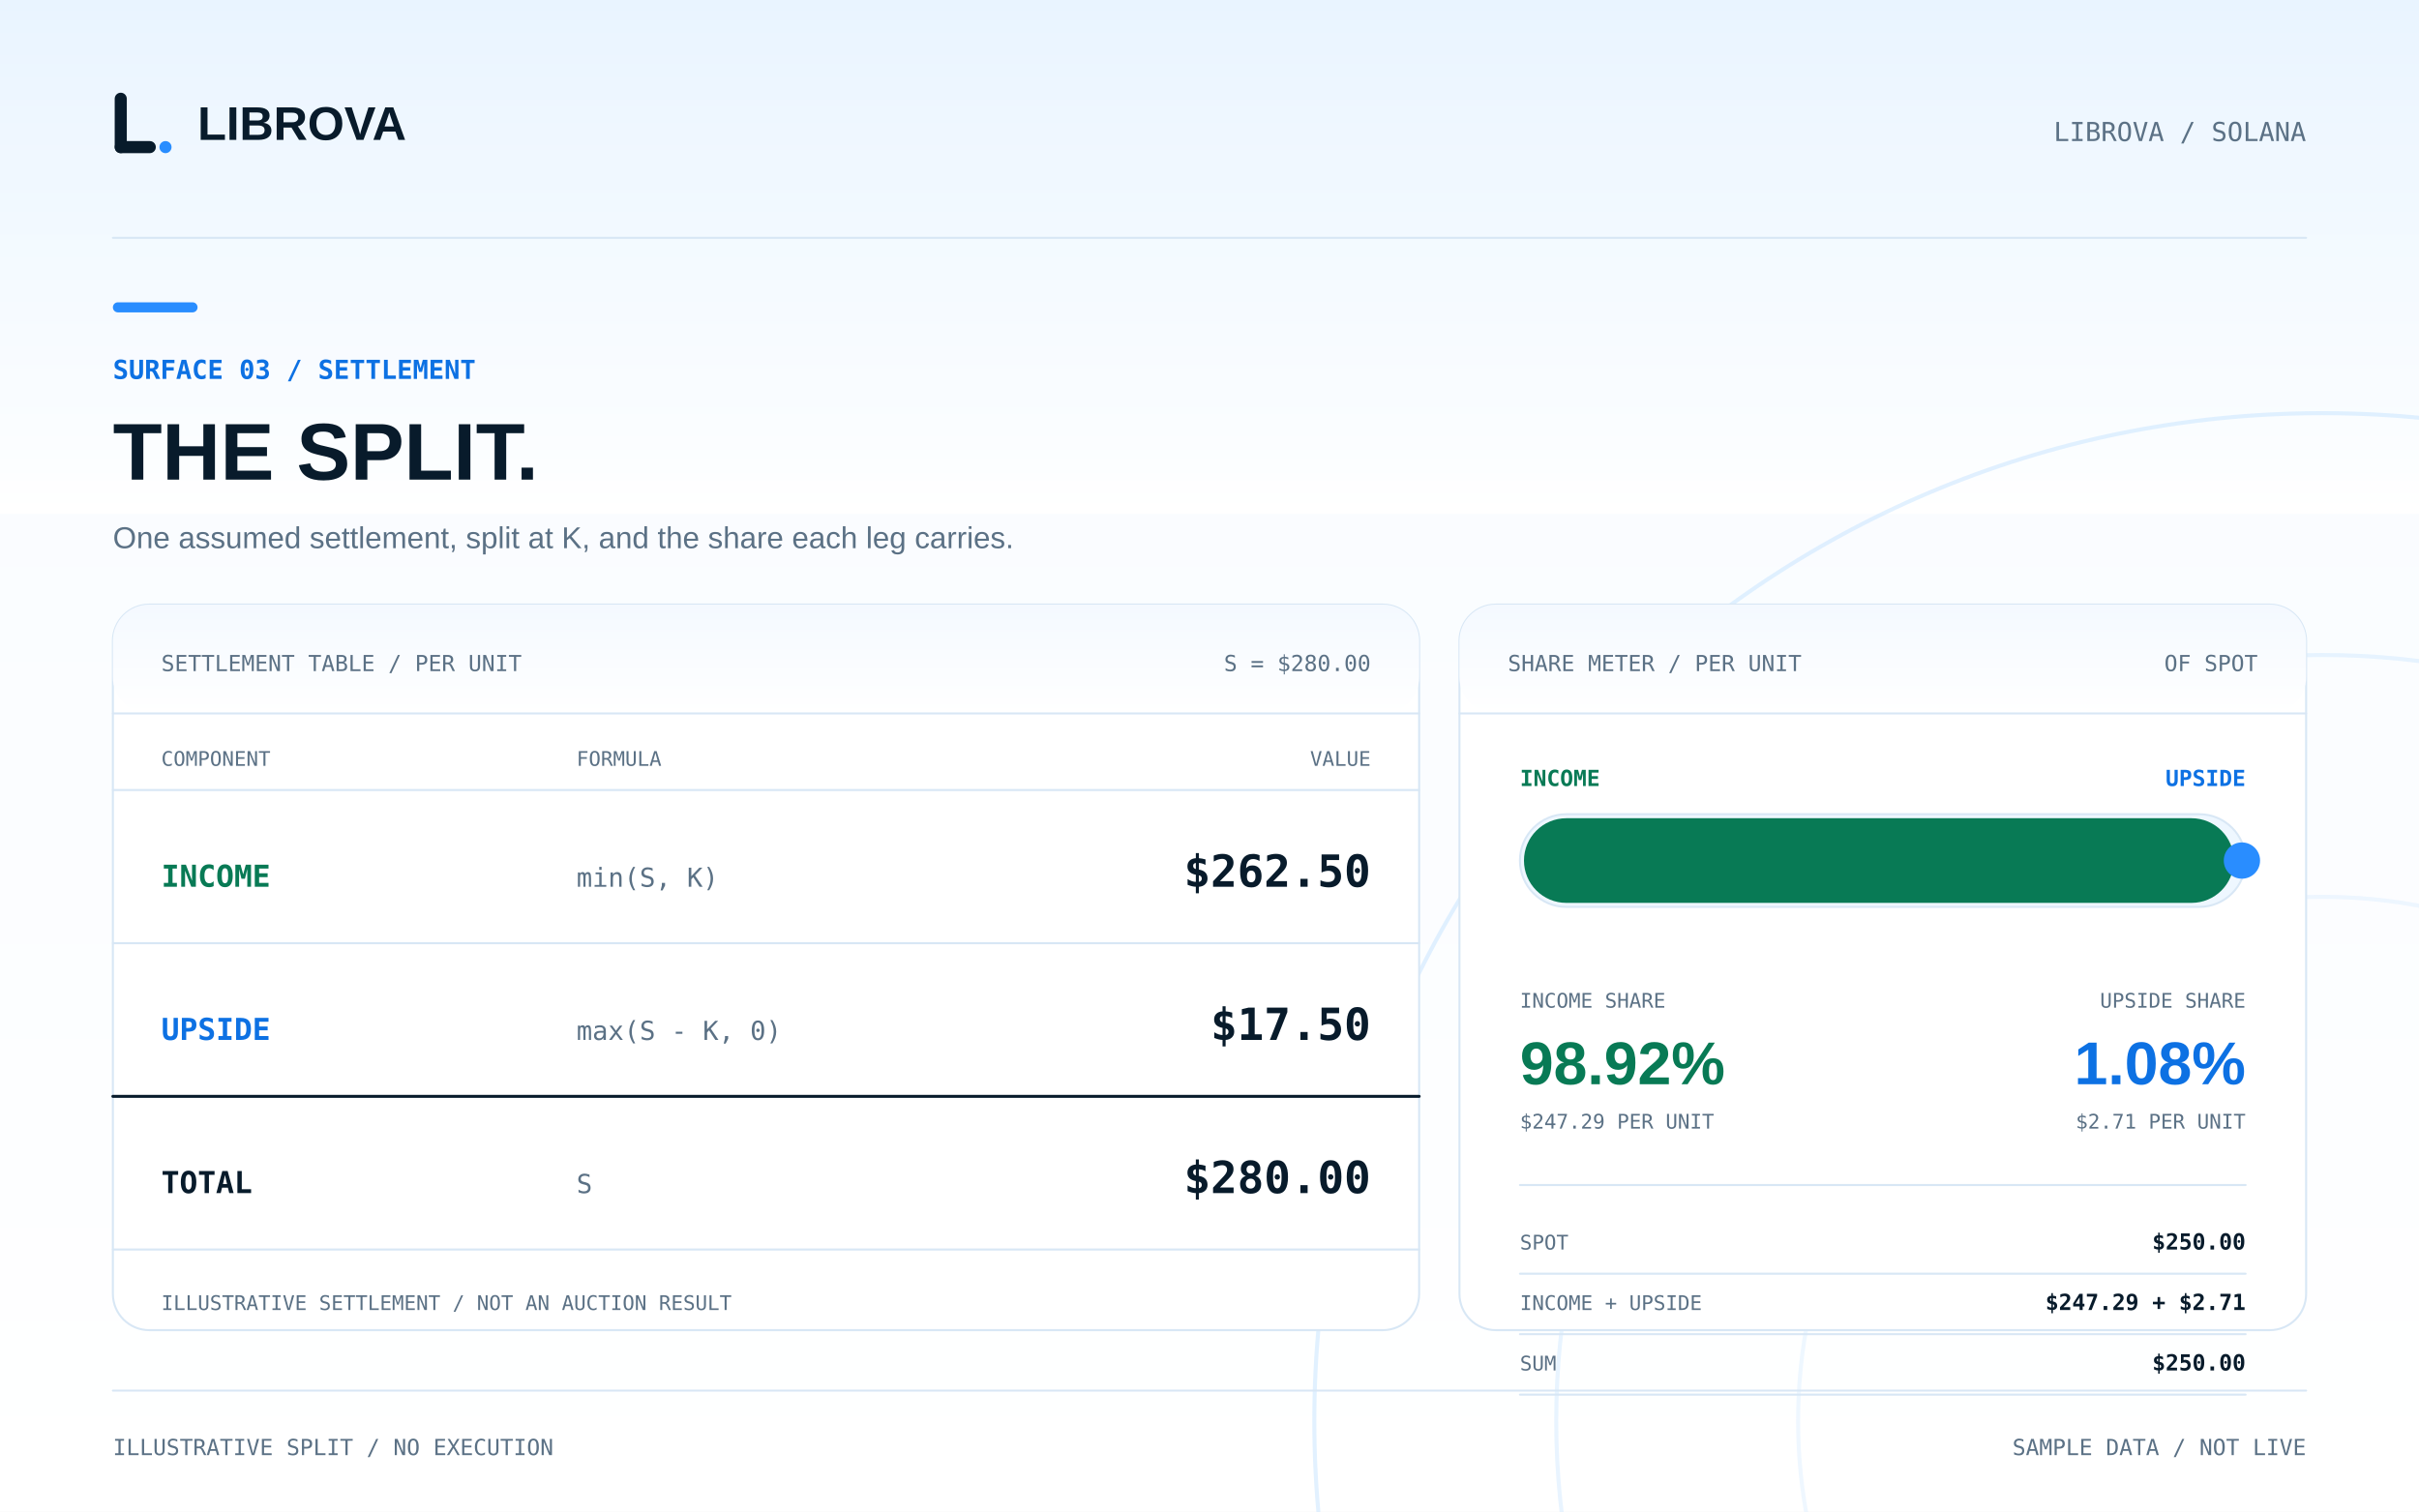
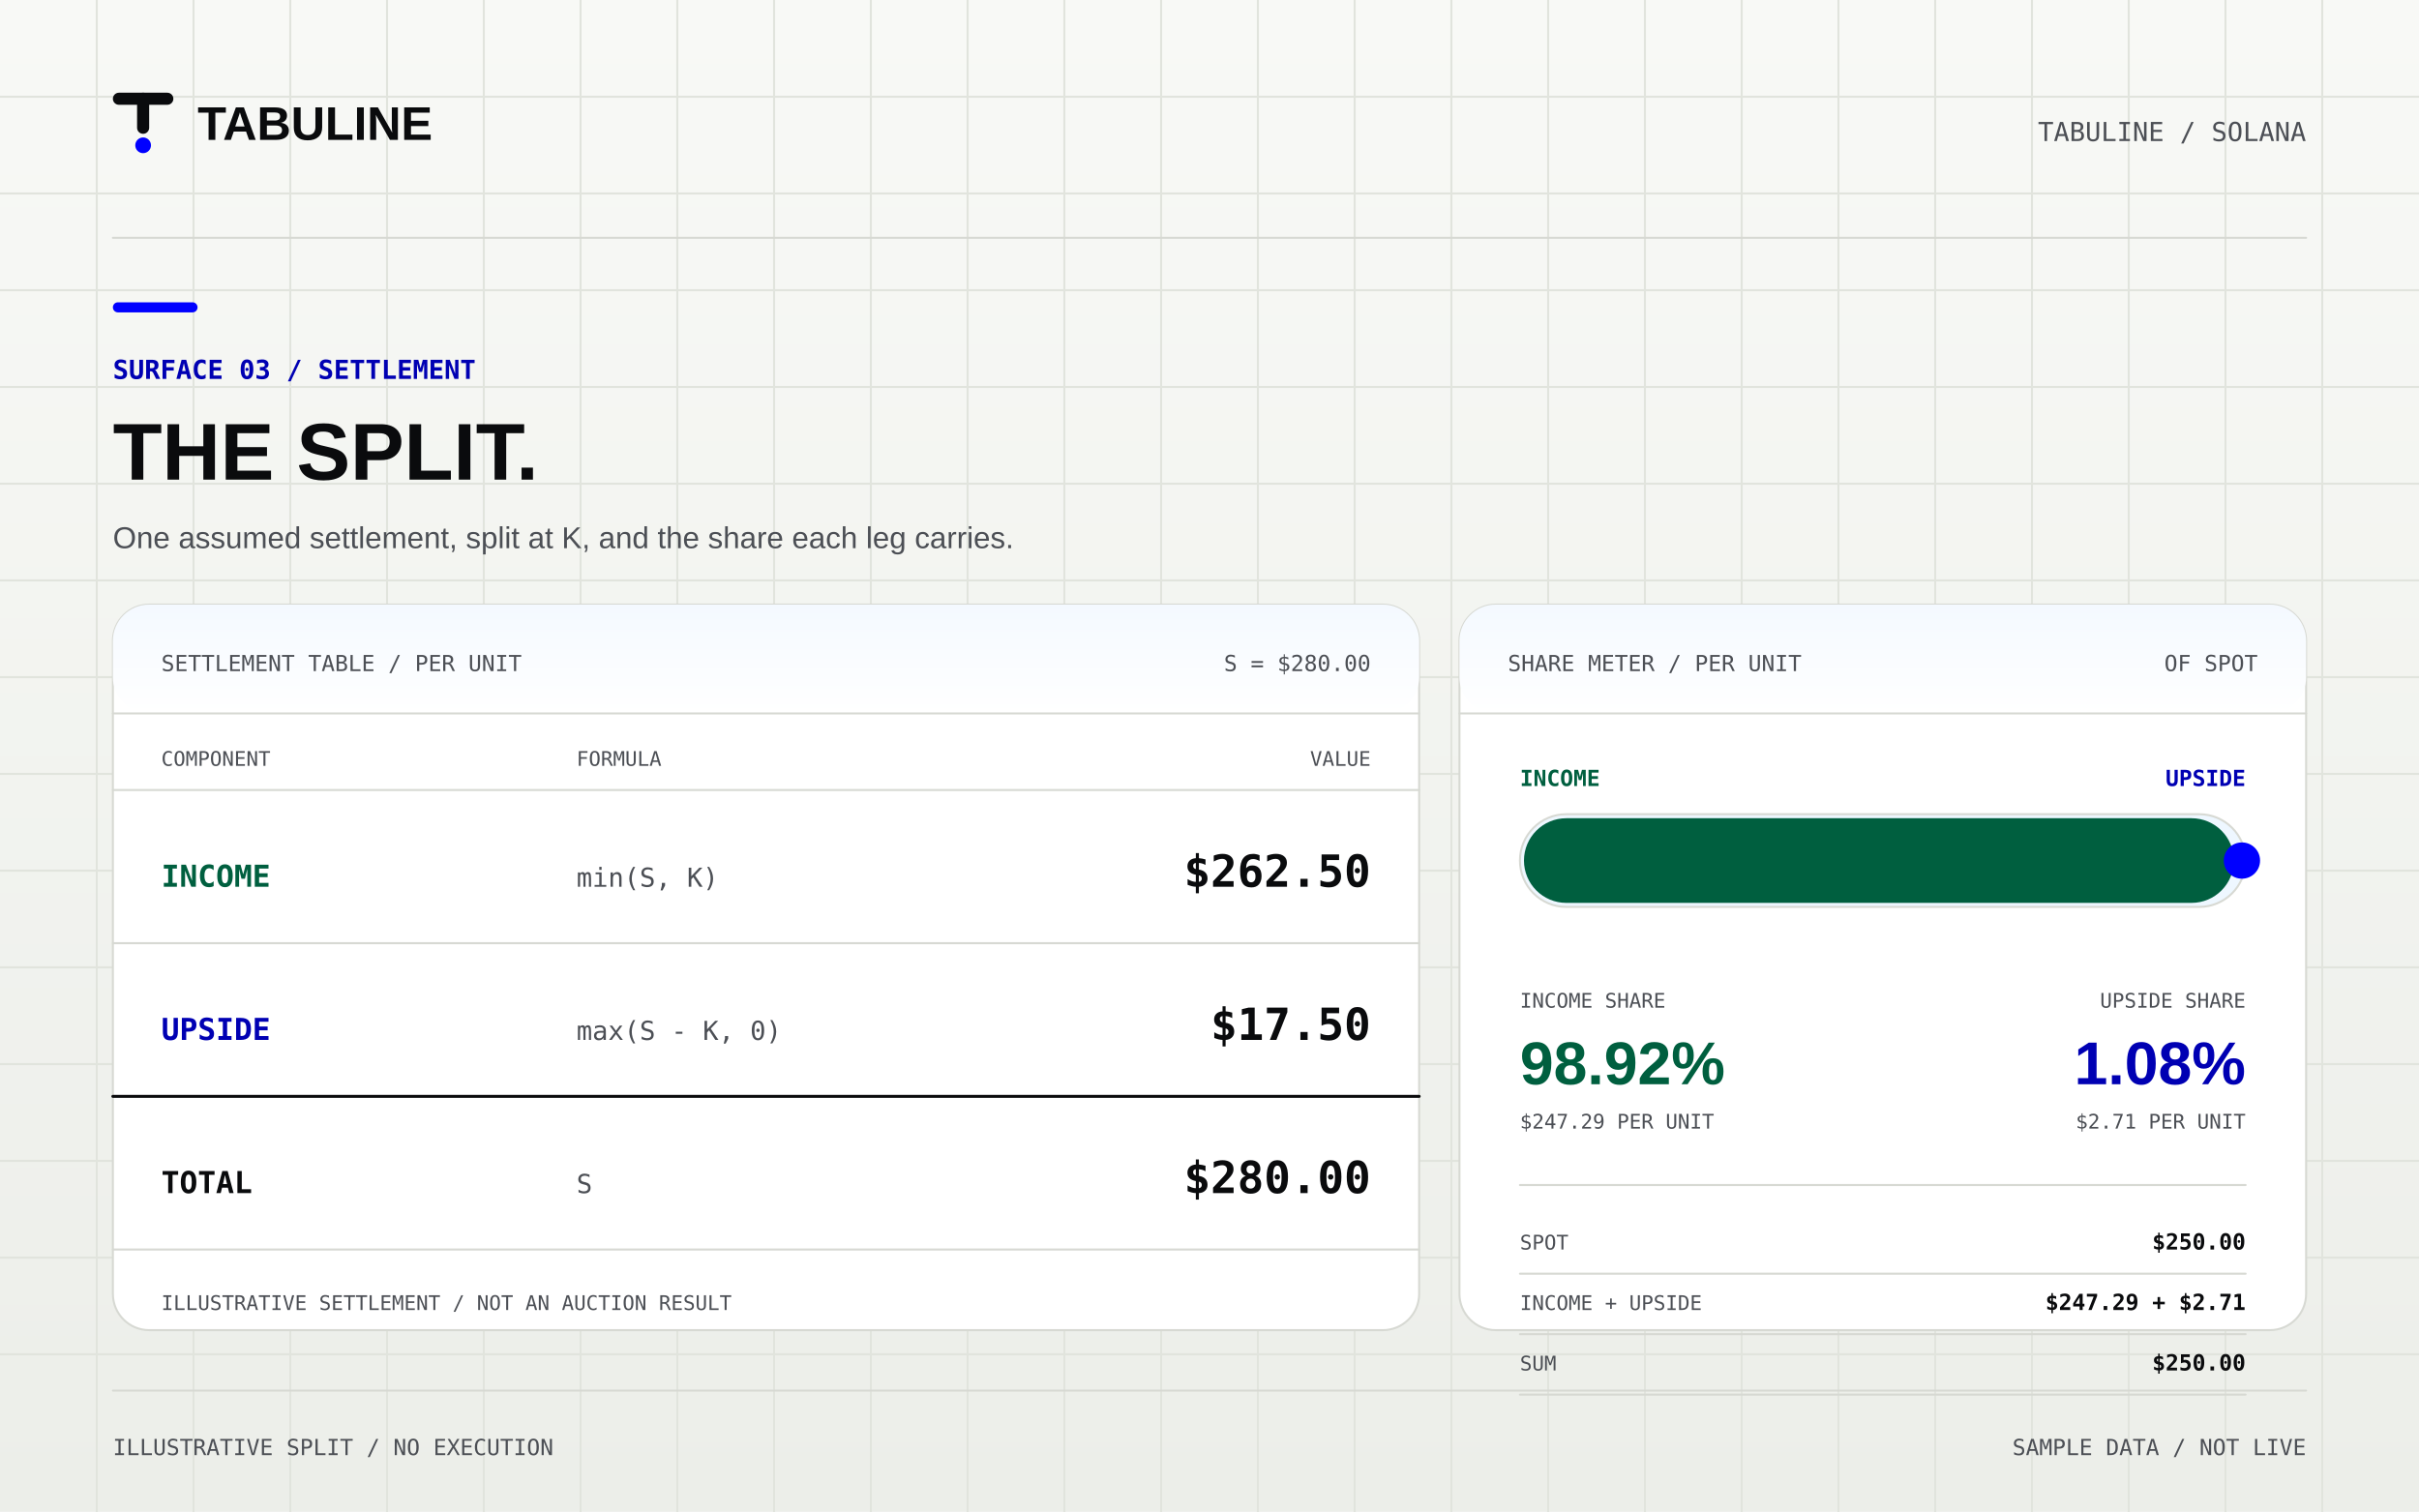
<svg xmlns="http://www.w3.org/2000/svg" width="1200" height="750" viewBox="0 0 1200 750" role="img" aria-labelledby="t d">
  <defs>
    <linearGradient id="d1" x1="0" y1="0" x2="0" y2="1">
-       <stop offset="0" stop-color="#f7fbff" />
-       <stop offset="1" stop-color="#ffffff" />
+       <stop offset="0" stop-color="#f8f9f6" />
+       <stop offset="1" stop-color="#eceee9" />
    </linearGradient>
    <linearGradient id="d2" x1="0" y1="0" x2="0" y2="1">
-       <stop offset="0" stop-color="#e8f3ff" />
+       <stop offset="0" stop-color="#f4f9ff" />
      <stop offset="1" stop-color="#ffffff" />
    </linearGradient>
    <linearGradient id="d3" x1="0" y1="0" x2="0" y2="1">
      <stop offset="0" stop-color="#f4f9ff" />
      <stop offset="1" stop-color="#ffffff" />
    </linearGradient>
-     <linearGradient id="d4" x1="0" y1="0" x2="0" y2="1">
-       <stop offset="0" stop-color="#f4f9ff" />
-       <stop offset="1" stop-color="#ffffff" />
-     </linearGradient>
  </defs>
-   <rect width="1200" height="750" fill="#ffffff" />
+   <rect width="1200" height="750" fill="#f4f5f2" />
  <rect x="0.00" y="0.00" width="1200.00" height="750.00" rx="0.00" fill="url(#d1)" />
-   <rect x="0.00" y="0.00" width="1200.00" height="255.00" rx="0.00" fill="url(#d2)" opacity="0.9" />
-   <circle cx="1152.00" cy="705.00" r="500.00" fill="none" stroke="#bfe0ff" stroke-width="2" opacity="0.45" />
-   <circle cx="1152.00" cy="705.00" r="380.00" fill="none" stroke="#bfe0ff" stroke-width="2" opacity="0.35" />
-   <circle cx="1152.00" cy="705.00" r="260.00" fill="none" stroke="#bfe0ff" stroke-width="2" opacity="0.25" />
-   <rect x="56.90" y="46.00" width="6.00" height="30.00" rx="3.00" fill="#081b2b" stroke="none" />
-   <rect x="56.90" y="70.00" width="20.40" height="6.00" rx="3.00" fill="#081b2b" stroke="none" />
-   <circle cx="82.10" cy="73.00" r="3.00" fill="#298dff" />
-   <text x="98.00" y="69.40" fill="#081b2b" font-family="'Segoe UI','Helvetica Neue',Arial,sans-serif" font-size="23.4" font-weight="700" text-anchor="start">LIBROVA</text>
-   <text x="1144.00" y="70.00" fill="#5b7185" font-family="Consolas,'Cascadia Mono',monospace" font-size="13" font-weight="400" text-anchor="end">LIBROVA / SOLANA</text>
-   <polyline points="56.00,118.00 1144.00,118.00" fill="none" stroke="#d8e7f5" stroke-width="1" stroke-linecap="round" />
-   <rect x="56.00" y="150.00" width="42.00" height="5.00" rx="2.50" fill="#298dff" stroke="none" />
-   <text x="56.00" y="188.00" fill="#0d71e3" font-family="Consolas,'Cascadia Mono',monospace" font-size="13" font-weight="700" text-anchor="start">SURFACE 03 / SETTLEMENT</text>
-   <text x="56.00" y="238.00" fill="#081b2b" font-family="'Segoe UI','Helvetica Neue',Arial,sans-serif" font-size="40" font-weight="700" text-anchor="start">THE SPLIT.</text>
-   <text x="56.00" y="272.00" fill="#5b7185" font-family="'Segoe UI','Helvetica Neue',Arial,sans-serif" font-size="15" font-weight="400" text-anchor="start">One assumed settlement, split at K, and the share each leg carries.</text>
-   <rect x="56.00" y="300.00" width="648.00" height="360.00" rx="18.00" fill="#ffffff" stroke="#d8e7f5" stroke-width="1" />
-   <rect x="56.00" y="300.00" width="648.00" height="54.00" rx="18.00" fill="url(#d3)" />
-   <polyline points="56.00,354.00 704.00,354.00" fill="none" stroke="#d8e7f5" stroke-width="1" stroke-linecap="round" />
-   <text x="80.00" y="333.00" fill="#5b7185" font-family="Consolas,'Cascadia Mono',monospace" font-size="11" font-weight="400" text-anchor="start">SETTLEMENT TABLE / PER UNIT</text>
-   <text x="680.00" y="333.00" fill="#5b7185" font-family="Consolas,'Cascadia Mono',monospace" font-size="11" font-weight="400" text-anchor="end">S = $280.00</text>
-   <polyline points="56.00,392.00 704.00,392.00" fill="none" stroke="#d8e7f5" stroke-width="1" stroke-linecap="round" />
-   <text x="80.00" y="380.00" fill="#5b7185" font-family="Consolas,'Cascadia Mono',monospace" font-size="10" font-weight="400" text-anchor="start">COMPONENT</text>
-   <text x="286.00" y="380.00" fill="#5b7185" font-family="Consolas,'Cascadia Mono',monospace" font-size="10" font-weight="400" text-anchor="start">FORMULA</text>
-   <text x="680.00" y="380.00" fill="#5b7185" font-family="Consolas,'Cascadia Mono',monospace" font-size="10" font-weight="400" text-anchor="end">VALUE</text>
-   <polyline points="56.00,468.00 704.00,468.00" fill="none" stroke="#d8e7f5" stroke-width="1" stroke-linecap="round" />
-   <text x="80.00" y="440.00" fill="#087a55" font-family="Consolas,'Cascadia Mono',monospace" font-size="15" font-weight="700" text-anchor="start">INCOME</text>
-   <text x="286.00" y="440.00" fill="#5b7185" font-family="Consolas,'Cascadia Mono',monospace" font-size="13" font-weight="400" text-anchor="start">min(S, K)</text>
-   <text x="680.00" y="440.00" fill="#081b2b" font-family="Consolas,'Cascadia Mono',monospace" font-size="22" font-weight="700" text-anchor="end">$262.50</text>
-   <polyline points="56.00,544.00 704.00,544.00" fill="none" stroke="#d8e7f5" stroke-width="1" stroke-linecap="round" />
-   <text x="80.00" y="516.00" fill="#0d71e3" font-family="Consolas,'Cascadia Mono',monospace" font-size="15" font-weight="700" text-anchor="start">UPSIDE</text>
-   <text x="286.00" y="516.00" fill="#5b7185" font-family="Consolas,'Cascadia Mono',monospace" font-size="13" font-weight="400" text-anchor="start">max(S - K, 0)</text>
-   <text x="680.00" y="516.00" fill="#081b2b" font-family="Consolas,'Cascadia Mono',monospace" font-size="22" font-weight="700" text-anchor="end">$17.50</text>
-   <polyline points="56.00,544.00 704.00,544.00" fill="none" stroke="#081b2b" stroke-width="1.5" stroke-linecap="round" />
-   <polyline points="56.00,620.00 704.00,620.00" fill="none" stroke="#d8e7f5" stroke-width="1" stroke-linecap="round" />
-   <text x="80.00" y="592.00" fill="#081b2b" font-family="Consolas,'Cascadia Mono',monospace" font-size="15" font-weight="700" text-anchor="start">TOTAL</text>
-   <text x="286.00" y="592.00" fill="#5b7185" font-family="Consolas,'Cascadia Mono',monospace" font-size="13" font-weight="400" text-anchor="start">S</text>
-   <text x="680.00" y="592.00" fill="#081b2b" font-family="Consolas,'Cascadia Mono',monospace" font-size="22" font-weight="700" text-anchor="end">$280.00</text>
-   <text x="80.00" y="650.00" fill="#5b7185" font-family="Consolas,'Cascadia Mono',monospace" font-size="10" font-weight="400" text-anchor="start">ILLUSTRATIVE SETTLEMENT / NOT AN AUCTION RESULT</text>
-   <rect x="724.00" y="300.00" width="420.00" height="360.00" rx="18.00" fill="#ffffff" stroke="#d8e7f5" stroke-width="1" />
-   <rect x="724.00" y="300.00" width="420.00" height="54.00" rx="18.00" fill="url(#d4)" />
-   <polyline points="724.00,354.00 1144.00,354.00" fill="none" stroke="#d8e7f5" stroke-width="1" stroke-linecap="round" />
-   <text x="748.00" y="333.00" fill="#5b7185" font-family="Consolas,'Cascadia Mono',monospace" font-size="11" font-weight="400" text-anchor="start">SHARE METER / PER UNIT</text>
-   <text x="1120.00" y="333.00" fill="#5b7185" font-family="Consolas,'Cascadia Mono',monospace" font-size="11" font-weight="400" text-anchor="end">OF SPOT</text>
-   <rect x="754.00" y="404.00" width="360.00" height="46.00" rx="23.00" fill="#eef7ff" stroke="#d8e7f5" stroke-width="1" />
-   <rect x="756.00" y="406.00" width="352.16" height="42.00" rx="21.00" fill="#087a55" stroke="none" />
-   <circle cx="1112.16" cy="427.00" r="9.00" fill="#298dff" />
-   <text x="754.00" y="390.00" fill="#087a55" font-family="Consolas,'Cascadia Mono',monospace" font-size="11" font-weight="700" text-anchor="start">INCOME</text>
-   <text x="1114.00" y="390.00" fill="#0d71e3" font-family="Consolas,'Cascadia Mono',monospace" font-size="11" font-weight="700" text-anchor="end">UPSIDE</text>
-   <text x="754.00" y="500.00" fill="#5b7185" font-family="Consolas,'Cascadia Mono',monospace" font-size="10" font-weight="400" text-anchor="start">INCOME SHARE</text>
-   <text x="754.00" y="538.00" fill="#087a55" font-family="'Segoe UI','Helvetica Neue',Arial,sans-serif" font-size="30" font-weight="700" text-anchor="start">98.92%</text>
-   <text x="754.00" y="560.00" fill="#5b7185" font-family="Consolas,'Cascadia Mono',monospace" font-size="10" font-weight="400" text-anchor="start">$247.29 PER UNIT</text>
-   <text x="1114.00" y="500.00" fill="#5b7185" font-family="Consolas,'Cascadia Mono',monospace" font-size="10" font-weight="400" text-anchor="end">UPSIDE SHARE</text>
-   <text x="1114.00" y="538.00" fill="#0d71e3" font-family="'Segoe UI','Helvetica Neue',Arial,sans-serif" font-size="30" font-weight="700" text-anchor="end">1.08%</text>
-   <text x="1114.00" y="560.00" fill="#5b7185" font-family="Consolas,'Cascadia Mono',monospace" font-size="10" font-weight="400" text-anchor="end">$2.71 PER UNIT</text>
-   <polyline points="754.00,588.00 1114.00,588.00" fill="none" stroke="#d8e7f5" stroke-width="1" stroke-linecap="round" />
-   <text x="754.00" y="620.00" fill="#5b7185" font-family="Consolas,'Cascadia Mono',monospace" font-size="10" font-weight="400" text-anchor="start">SPOT</text>
-   <text x="1114.00" y="620.00" fill="#081b2b" font-family="Consolas,'Cascadia Mono',monospace" font-size="11" font-weight="700" text-anchor="end">$250.00</text>
-   <polyline points="754.00,632.00 1114.00,632.00" fill="none" stroke="#d8e7f5" stroke-width="1" stroke-linecap="round" />
-   <text x="754.00" y="650.00" fill="#5b7185" font-family="Consolas,'Cascadia Mono',monospace" font-size="10" font-weight="400" text-anchor="start">INCOME + UPSIDE</text>
-   <text x="1114.00" y="650.00" fill="#081b2b" font-family="Consolas,'Cascadia Mono',monospace" font-size="11" font-weight="700" text-anchor="end">$247.29 + $2.71</text>
-   <polyline points="754.00,662.00 1114.00,662.00" fill="none" stroke="#d8e7f5" stroke-width="1" stroke-linecap="round" />
-   <text x="754.00" y="680.00" fill="#5b7185" font-family="Consolas,'Cascadia Mono',monospace" font-size="10" font-weight="400" text-anchor="start">SUM</text>
-   <text x="1114.00" y="680.00" fill="#081b2b" font-family="Consolas,'Cascadia Mono',monospace" font-size="11" font-weight="700" text-anchor="end">$250.00</text>
-   <polyline points="754.00,692.00 1114.00,692.00" fill="none" stroke="#d8e7f5" stroke-width="1" stroke-linecap="round" />
-   <polyline points="56.00,690.00 1144.00,690.00" fill="none" stroke="#d8e7f5" stroke-width="1" stroke-linecap="round" />
-   <text x="56.00" y="722.00" fill="#5b7185" font-family="Consolas,'Cascadia Mono',monospace" font-size="11" font-weight="400" text-anchor="start">ILLUSTRATIVE SPLIT / NO EXECUTION</text>
-   <text x="1144.00" y="722.00" fill="#5b7185" font-family="Consolas,'Cascadia Mono',monospace" font-size="11" font-weight="400" text-anchor="end">SAMPLE DATA / NOT LIVE</text>
+   <polyline points="48.00,0.00 48.00,750.00" fill="none" stroke="#e1e4dd" stroke-width="1" stroke-linecap="round" />
+   <polyline points="96.00,0.00 96.00,750.00" fill="none" stroke="#e1e4dd" stroke-width="1" stroke-linecap="round" />
+   <polyline points="144.00,0.00 144.00,750.00" fill="none" stroke="#e1e4dd" stroke-width="1" stroke-linecap="round" />
+   <polyline points="192.00,0.00 192.00,750.00" fill="none" stroke="#e1e4dd" stroke-width="1" stroke-linecap="round" />
+   <polyline points="240.00,0.00 240.00,750.00" fill="none" stroke="#e1e4dd" stroke-width="1" stroke-linecap="round" />
+   <polyline points="288.00,0.00 288.00,750.00" fill="none" stroke="#e1e4dd" stroke-width="1" stroke-linecap="round" />
+   <polyline points="336.00,0.00 336.00,750.00" fill="none" stroke="#e1e4dd" stroke-width="1" stroke-linecap="round" />
+   <polyline points="384.00,0.00 384.00,750.00" fill="none" stroke="#e1e4dd" stroke-width="1" stroke-linecap="round" />
+   <polyline points="432.00,0.00 432.00,750.00" fill="none" stroke="#e1e4dd" stroke-width="1" stroke-linecap="round" />
+   <polyline points="480.00,0.00 480.00,750.00" fill="none" stroke="#e1e4dd" stroke-width="1" stroke-linecap="round" />
+   <polyline points="528.00,0.00 528.00,750.00" fill="none" stroke="#e1e4dd" stroke-width="1" stroke-linecap="round" />
+   <polyline points="576.00,0.00 576.00,750.00" fill="none" stroke="#e1e4dd" stroke-width="1" stroke-linecap="round" />
+   <polyline points="624.00,0.00 624.00,750.00" fill="none" stroke="#e1e4dd" stroke-width="1" stroke-linecap="round" />
+   <polyline points="672.00,0.00 672.00,750.00" fill="none" stroke="#e1e4dd" stroke-width="1" stroke-linecap="round" />
+   <polyline points="720.00,0.00 720.00,750.00" fill="none" stroke="#e1e4dd" stroke-width="1" stroke-linecap="round" />
+   <polyline points="768.00,0.00 768.00,750.00" fill="none" stroke="#e1e4dd" stroke-width="1" stroke-linecap="round" />
+   <polyline points="816.00,0.00 816.00,750.00" fill="none" stroke="#e1e4dd" stroke-width="1" stroke-linecap="round" />
+   <polyline points="864.00,0.00 864.00,750.00" fill="none" stroke="#e1e4dd" stroke-width="1" stroke-linecap="round" />
+   <polyline points="912.00,0.00 912.00,750.00" fill="none" stroke="#e1e4dd" stroke-width="1" stroke-linecap="round" />
+   <polyline points="960.00,0.00 960.00,750.00" fill="none" stroke="#e1e4dd" stroke-width="1" stroke-linecap="round" />
+   <polyline points="1008.00,0.00 1008.00,750.00" fill="none" stroke="#e1e4dd" stroke-width="1" stroke-linecap="round" />
+   <polyline points="1056.00,0.00 1056.00,750.00" fill="none" stroke="#e1e4dd" stroke-width="1" stroke-linecap="round" />
+   <polyline points="1104.00,0.00 1104.00,750.00" fill="none" stroke="#e1e4dd" stroke-width="1" stroke-linecap="round" />
+   <polyline points="1152.00,0.00 1152.00,750.00" fill="none" stroke="#e1e4dd" stroke-width="1" stroke-linecap="round" />
+   <polyline points="0.00,48.00 1200.00,48.00" fill="none" stroke="#e1e4dd" stroke-width="1" stroke-linecap="round" />
+   <polyline points="0.00,96.00 1200.00,96.00" fill="none" stroke="#e1e4dd" stroke-width="1" stroke-linecap="round" />
+   <polyline points="0.00,144.00 1200.00,144.00" fill="none" stroke="#e1e4dd" stroke-width="1" stroke-linecap="round" />
+   <polyline points="0.00,192.00 1200.00,192.00" fill="none" stroke="#e1e4dd" stroke-width="1" stroke-linecap="round" />
+   <polyline points="0.00,240.00 1200.00,240.00" fill="none" stroke="#e1e4dd" stroke-width="1" stroke-linecap="round" />
+   <polyline points="0.00,288.00 1200.00,288.00" fill="none" stroke="#e1e4dd" stroke-width="1" stroke-linecap="round" />
+   <polyline points="0.00,336.00 1200.00,336.00" fill="none" stroke="#e1e4dd" stroke-width="1" stroke-linecap="round" />
+   <polyline points="0.00,384.00 1200.00,384.00" fill="none" stroke="#e1e4dd" stroke-width="1" stroke-linecap="round" />
+   <polyline points="0.00,432.00 1200.00,432.00" fill="none" stroke="#e1e4dd" stroke-width="1" stroke-linecap="round" />
+   <polyline points="0.00,480.00 1200.00,480.00" fill="none" stroke="#e1e4dd" stroke-width="1" stroke-linecap="round" />
+   <polyline points="0.00,528.00 1200.00,528.00" fill="none" stroke="#e1e4dd" stroke-width="1" stroke-linecap="round" />
+   <polyline points="0.00,576.00 1200.00,576.00" fill="none" stroke="#e1e4dd" stroke-width="1" stroke-linecap="round" />
+   <polyline points="0.00,624.00 1200.00,624.00" fill="none" stroke="#e1e4dd" stroke-width="1" stroke-linecap="round" />
+   <polyline points="0.00,672.00 1200.00,672.00" fill="none" stroke="#e1e4dd" stroke-width="1" stroke-linecap="round" />
+   <rect x="56.00" y="46.00" width="30.00" height="6.00" rx="3.00" fill="#0a0b0d" stroke="none" />
+   <rect x="68.00" y="46.00" width="6.00" height="20.40" rx="3.00" fill="#0a0b0d" stroke="none" />
+   <circle cx="71.00" cy="72.10" r="3.90" fill="#0000ff" />
+   <text x="98.00" y="69.40" fill="#0a0b0d" font-family="'Segoe UI','Helvetica Neue',Arial,sans-serif" font-size="23.4" font-weight="700" text-anchor="start">TABULINE</text>
+   <text x="1144.00" y="70.00" fill="#4c4f55" font-family="Consolas,'Cascadia Mono',monospace" font-size="13" font-weight="400" text-anchor="end">TABULINE / SOLANA</text>
+   <polyline points="56.00,118.00 1144.00,118.00" fill="none" stroke="#d7d9d3" stroke-width="1" stroke-linecap="round" />
+   <rect x="56.00" y="150.00" width="42.00" height="5.00" rx="2.50" fill="#0000ff" stroke="none" />
+   <text x="56.00" y="188.00" fill="#0000b3" font-family="Consolas,'Cascadia Mono',monospace" font-size="13" font-weight="700" text-anchor="start">SURFACE 03 / SETTLEMENT</text>
+   <text x="56.00" y="238.00" fill="#0a0b0d" font-family="'Segoe UI','Helvetica Neue',Arial,sans-serif" font-size="40" font-weight="700" text-anchor="start">THE SPLIT.</text>
+   <text x="56.00" y="272.00" fill="#4c4f55" font-family="'Segoe UI','Helvetica Neue',Arial,sans-serif" font-size="15" font-weight="400" text-anchor="start">One assumed settlement, split at K, and the share each leg carries.</text>
+   <rect x="56.00" y="300.00" width="648.00" height="360.00" rx="18.00" fill="#ffffff" stroke="#d7d9d3" stroke-width="1" />
+   <rect x="56.00" y="300.00" width="648.00" height="54.00" rx="18.00" fill="url(#d2)" />
+   <polyline points="56.00,354.00 704.00,354.00" fill="none" stroke="#d7d9d3" stroke-width="1" stroke-linecap="round" />
+   <text x="80.00" y="333.00" fill="#4c4f55" font-family="Consolas,'Cascadia Mono',monospace" font-size="11" font-weight="400" text-anchor="start">SETTLEMENT TABLE / PER UNIT</text>
+   <text x="680.00" y="333.00" fill="#4c4f55" font-family="Consolas,'Cascadia Mono',monospace" font-size="11" font-weight="400" text-anchor="end">S = $280.00</text>
+   <polyline points="56.00,392.00 704.00,392.00" fill="none" stroke="#d7d9d3" stroke-width="1" stroke-linecap="round" />
+   <text x="80.00" y="380.00" fill="#4c4f55" font-family="Consolas,'Cascadia Mono',monospace" font-size="10" font-weight="400" text-anchor="start">COMPONENT</text>
+   <text x="286.00" y="380.00" fill="#4c4f55" font-family="Consolas,'Cascadia Mono',monospace" font-size="10" font-weight="400" text-anchor="start">FORMULA</text>
+   <text x="680.00" y="380.00" fill="#4c4f55" font-family="Consolas,'Cascadia Mono',monospace" font-size="10" font-weight="400" text-anchor="end">VALUE</text>
+   <polyline points="56.00,468.00 704.00,468.00" fill="none" stroke="#d7d9d3" stroke-width="1" stroke-linecap="round" />
+   <text x="80.00" y="440.00" fill="#005f3f" font-family="Consolas,'Cascadia Mono',monospace" font-size="15" font-weight="700" text-anchor="start">INCOME</text>
+   <text x="286.00" y="440.00" fill="#4c4f55" font-family="Consolas,'Cascadia Mono',monospace" font-size="13" font-weight="400" text-anchor="start">min(S, K)</text>
+   <text x="680.00" y="440.00" fill="#0a0b0d" font-family="Consolas,'Cascadia Mono',monospace" font-size="22" font-weight="700" text-anchor="end">$262.50</text>
+   <polyline points="56.00,544.00 704.00,544.00" fill="none" stroke="#d7d9d3" stroke-width="1" stroke-linecap="round" />
+   <text x="80.00" y="516.00" fill="#0000b3" font-family="Consolas,'Cascadia Mono',monospace" font-size="15" font-weight="700" text-anchor="start">UPSIDE</text>
+   <text x="286.00" y="516.00" fill="#4c4f55" font-family="Consolas,'Cascadia Mono',monospace" font-size="13" font-weight="400" text-anchor="start">max(S - K, 0)</text>
+   <text x="680.00" y="516.00" fill="#0a0b0d" font-family="Consolas,'Cascadia Mono',monospace" font-size="22" font-weight="700" text-anchor="end">$17.50</text>
+   <polyline points="56.00,544.00 704.00,544.00" fill="none" stroke="#0a0b0d" stroke-width="1.5" stroke-linecap="round" />
+   <polyline points="56.00,620.00 704.00,620.00" fill="none" stroke="#d7d9d3" stroke-width="1" stroke-linecap="round" />
+   <text x="80.00" y="592.00" fill="#0a0b0d" font-family="Consolas,'Cascadia Mono',monospace" font-size="15" font-weight="700" text-anchor="start">TOTAL</text>
+   <text x="286.00" y="592.00" fill="#4c4f55" font-family="Consolas,'Cascadia Mono',monospace" font-size="13" font-weight="400" text-anchor="start">S</text>
+   <text x="680.00" y="592.00" fill="#0a0b0d" font-family="Consolas,'Cascadia Mono',monospace" font-size="22" font-weight="700" text-anchor="end">$280.00</text>
+   <text x="80.00" y="650.00" fill="#4c4f55" font-family="Consolas,'Cascadia Mono',monospace" font-size="10" font-weight="400" text-anchor="start">ILLUSTRATIVE SETTLEMENT / NOT AN AUCTION RESULT</text>
+   <rect x="724.00" y="300.00" width="420.00" height="360.00" rx="18.00" fill="#ffffff" stroke="#d7d9d3" stroke-width="1" />
+   <rect x="724.00" y="300.00" width="420.00" height="54.00" rx="18.00" fill="url(#d3)" />
+   <polyline points="724.00,354.00 1144.00,354.00" fill="none" stroke="#d7d9d3" stroke-width="1" stroke-linecap="round" />
+   <text x="748.00" y="333.00" fill="#4c4f55" font-family="Consolas,'Cascadia Mono',monospace" font-size="11" font-weight="400" text-anchor="start">SHARE METER / PER UNIT</text>
+   <text x="1120.00" y="333.00" fill="#4c4f55" font-family="Consolas,'Cascadia Mono',monospace" font-size="11" font-weight="400" text-anchor="end">OF SPOT</text>
+   <rect x="754.00" y="404.00" width="360.00" height="46.00" rx="23.00" fill="#eef7ff" stroke="#d7d9d3" stroke-width="1" />
+   <rect x="756.00" y="406.00" width="352.16" height="42.00" rx="21.00" fill="#005f3f" stroke="none" />
+   <circle cx="1112.16" cy="427.00" r="9.00" fill="#0000ff" />
+   <text x="754.00" y="390.00" fill="#005f3f" font-family="Consolas,'Cascadia Mono',monospace" font-size="11" font-weight="700" text-anchor="start">INCOME</text>
+   <text x="1114.00" y="390.00" fill="#0000b3" font-family="Consolas,'Cascadia Mono',monospace" font-size="11" font-weight="700" text-anchor="end">UPSIDE</text>
+   <text x="754.00" y="500.00" fill="#4c4f55" font-family="Consolas,'Cascadia Mono',monospace" font-size="10" font-weight="400" text-anchor="start">INCOME SHARE</text>
+   <text x="754.00" y="538.00" fill="#005f3f" font-family="'Segoe UI','Helvetica Neue',Arial,sans-serif" font-size="30" font-weight="700" text-anchor="start">98.92%</text>
+   <text x="754.00" y="560.00" fill="#4c4f55" font-family="Consolas,'Cascadia Mono',monospace" font-size="10" font-weight="400" text-anchor="start">$247.29 PER UNIT</text>
+   <text x="1114.00" y="500.00" fill="#4c4f55" font-family="Consolas,'Cascadia Mono',monospace" font-size="10" font-weight="400" text-anchor="end">UPSIDE SHARE</text>
+   <text x="1114.00" y="538.00" fill="#0000b3" font-family="'Segoe UI','Helvetica Neue',Arial,sans-serif" font-size="30" font-weight="700" text-anchor="end">1.08%</text>
+   <text x="1114.00" y="560.00" fill="#4c4f55" font-family="Consolas,'Cascadia Mono',monospace" font-size="10" font-weight="400" text-anchor="end">$2.71 PER UNIT</text>
+   <polyline points="754.00,588.00 1114.00,588.00" fill="none" stroke="#d7d9d3" stroke-width="1" stroke-linecap="round" />
+   <text x="754.00" y="620.00" fill="#4c4f55" font-family="Consolas,'Cascadia Mono',monospace" font-size="10" font-weight="400" text-anchor="start">SPOT</text>
+   <text x="1114.00" y="620.00" fill="#0a0b0d" font-family="Consolas,'Cascadia Mono',monospace" font-size="11" font-weight="700" text-anchor="end">$250.00</text>
+   <polyline points="754.00,632.00 1114.00,632.00" fill="none" stroke="#d7d9d3" stroke-width="1" stroke-linecap="round" />
+   <text x="754.00" y="650.00" fill="#4c4f55" font-family="Consolas,'Cascadia Mono',monospace" font-size="10" font-weight="400" text-anchor="start">INCOME + UPSIDE</text>
+   <text x="1114.00" y="650.00" fill="#0a0b0d" font-family="Consolas,'Cascadia Mono',monospace" font-size="11" font-weight="700" text-anchor="end">$247.29 + $2.71</text>
+   <polyline points="754.00,662.00 1114.00,662.00" fill="none" stroke="#d7d9d3" stroke-width="1" stroke-linecap="round" />
+   <text x="754.00" y="680.00" fill="#4c4f55" font-family="Consolas,'Cascadia Mono',monospace" font-size="10" font-weight="400" text-anchor="start">SUM</text>
+   <text x="1114.00" y="680.00" fill="#0a0b0d" font-family="Consolas,'Cascadia Mono',monospace" font-size="11" font-weight="700" text-anchor="end">$250.00</text>
+   <polyline points="754.00,692.00 1114.00,692.00" fill="none" stroke="#d7d9d3" stroke-width="1" stroke-linecap="round" />
+   <polyline points="56.00,690.00 1144.00,690.00" fill="none" stroke="#d7d9d3" stroke-width="1" stroke-linecap="round" />
+   <text x="56.00" y="722.00" fill="#4c4f55" font-family="Consolas,'Cascadia Mono',monospace" font-size="11" font-weight="400" text-anchor="start">ILLUSTRATIVE SPLIT / NO EXECUTION</text>
+   <text x="1144.00" y="722.00" fill="#4c4f55" font-family="Consolas,'Cascadia Mono',monospace" font-size="11" font-weight="400" text-anchor="end">SAMPLE DATA / NOT LIVE</text>
</svg>
